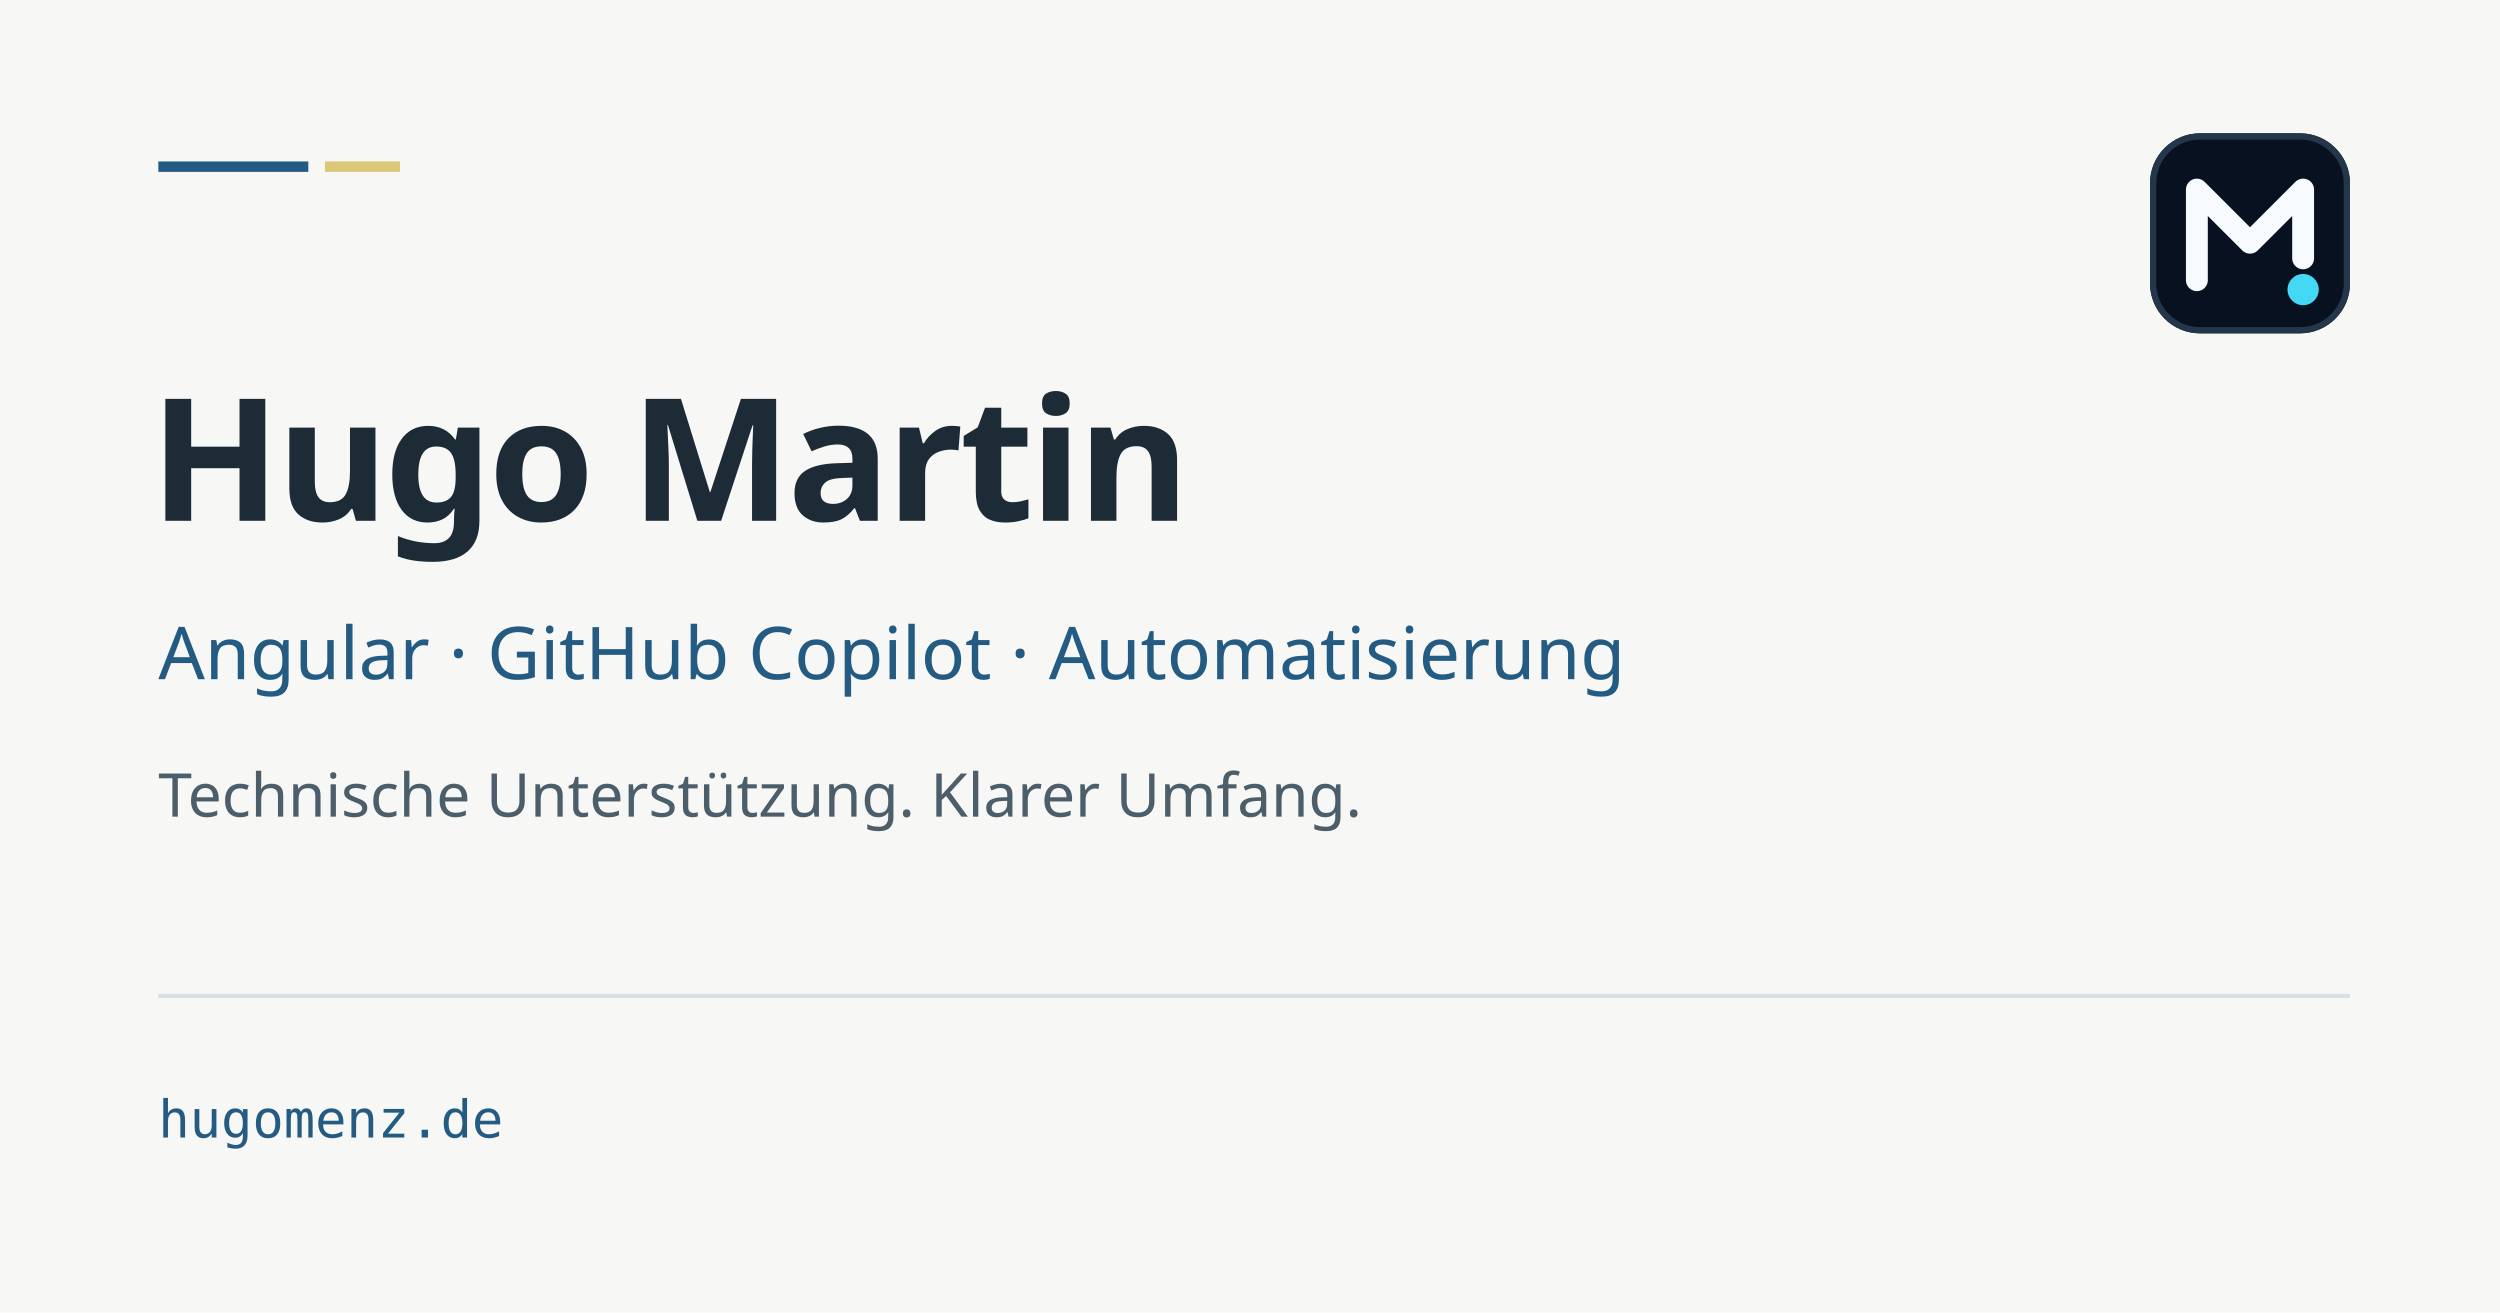
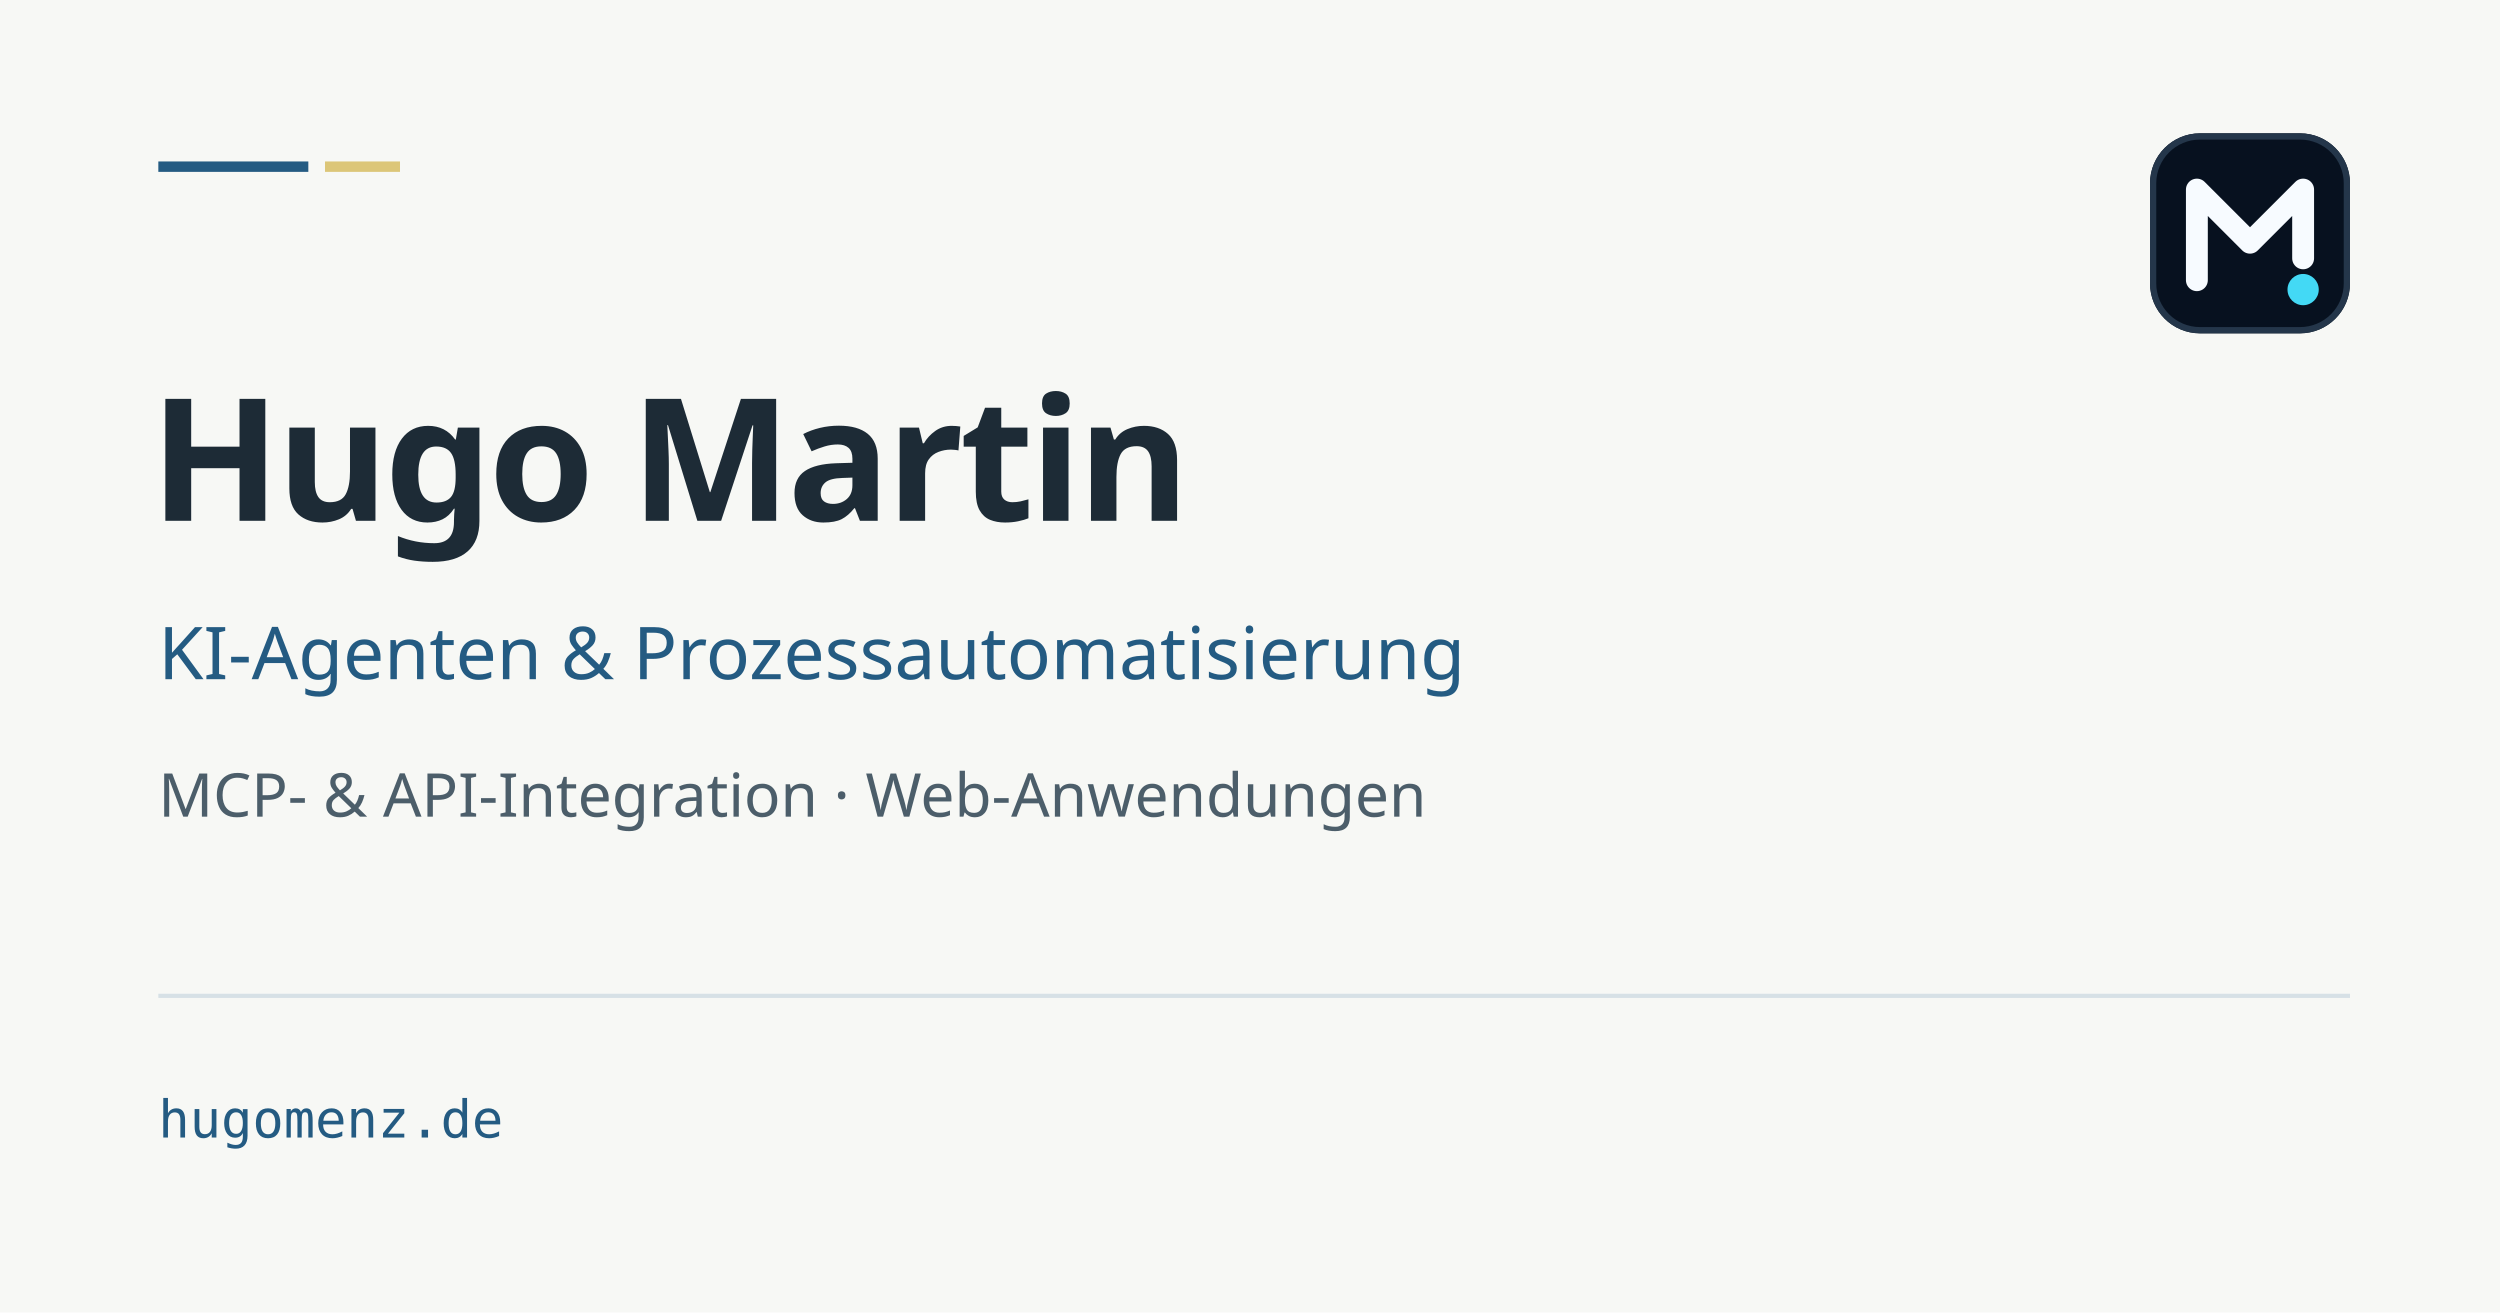
<svg xmlns="http://www.w3.org/2000/svg" width="1200" height="630" viewBox="0 0 1200 630">
  <rect width="1200" height="630" fill="#f7f8f5" />
  <path d="M76 80h72" fill="none" stroke="#245b82" stroke-width="5" />
  <path d="M156 80h36" fill="none" stroke="#dcc678" stroke-width="5" />
  <g transform="translate(1032 64) scale(1.5)">
    <rect width="64" height="64" rx="16" fill="#07111f" />
    <rect x="1" y="1" width="62" height="62" rx="15" fill="none" stroke="#24364a" stroke-width="2" />
    <path d="M15 47V18L32 35L49 18V40" fill="none" stroke="#f7fbff" stroke-linecap="round" stroke-linejoin="round" stroke-width="7" />
    <circle cx="49" cy="50" r="5" fill="#43d9f5" />
  </g>
  <g font-family="IBM Plex Sans, Noto Sans, sans-serif">
    <text x="72" y="250" font-size="82" font-weight="600" letter-spacing="-2" fill="#1d2b36">Hugo Martin</text>
-     <text x="76" y="326" font-size="35" font-weight="500" fill="#245b82">Angular · GitHub Copilot · Automatisierung</text>
-     <text x="76" y="392" font-size="29" fill="#4c5e6a">Technische Unterstützung. Klarer Umfang.</text>
+     <text x="76" y="326" font-size="35" font-weight="500" fill="#245b82">KI-Agenten &amp; Prozessautomatisierung</text>
+     <text x="76" y="392" font-size="29" fill="#4c5e6a">MCP- &amp; API-Integration · Web-Anwendungen</text>
  </g>
  <path d="M76 478h1052" fill="none" stroke="#d7e1e6" stroke-width="2" />
  <text x="76" y="546" font-family="IBM Plex Mono, DejaVu Sans Mono, monospace" font-size="25" fill="#245b82">hugomenz.de</text>
</svg>
